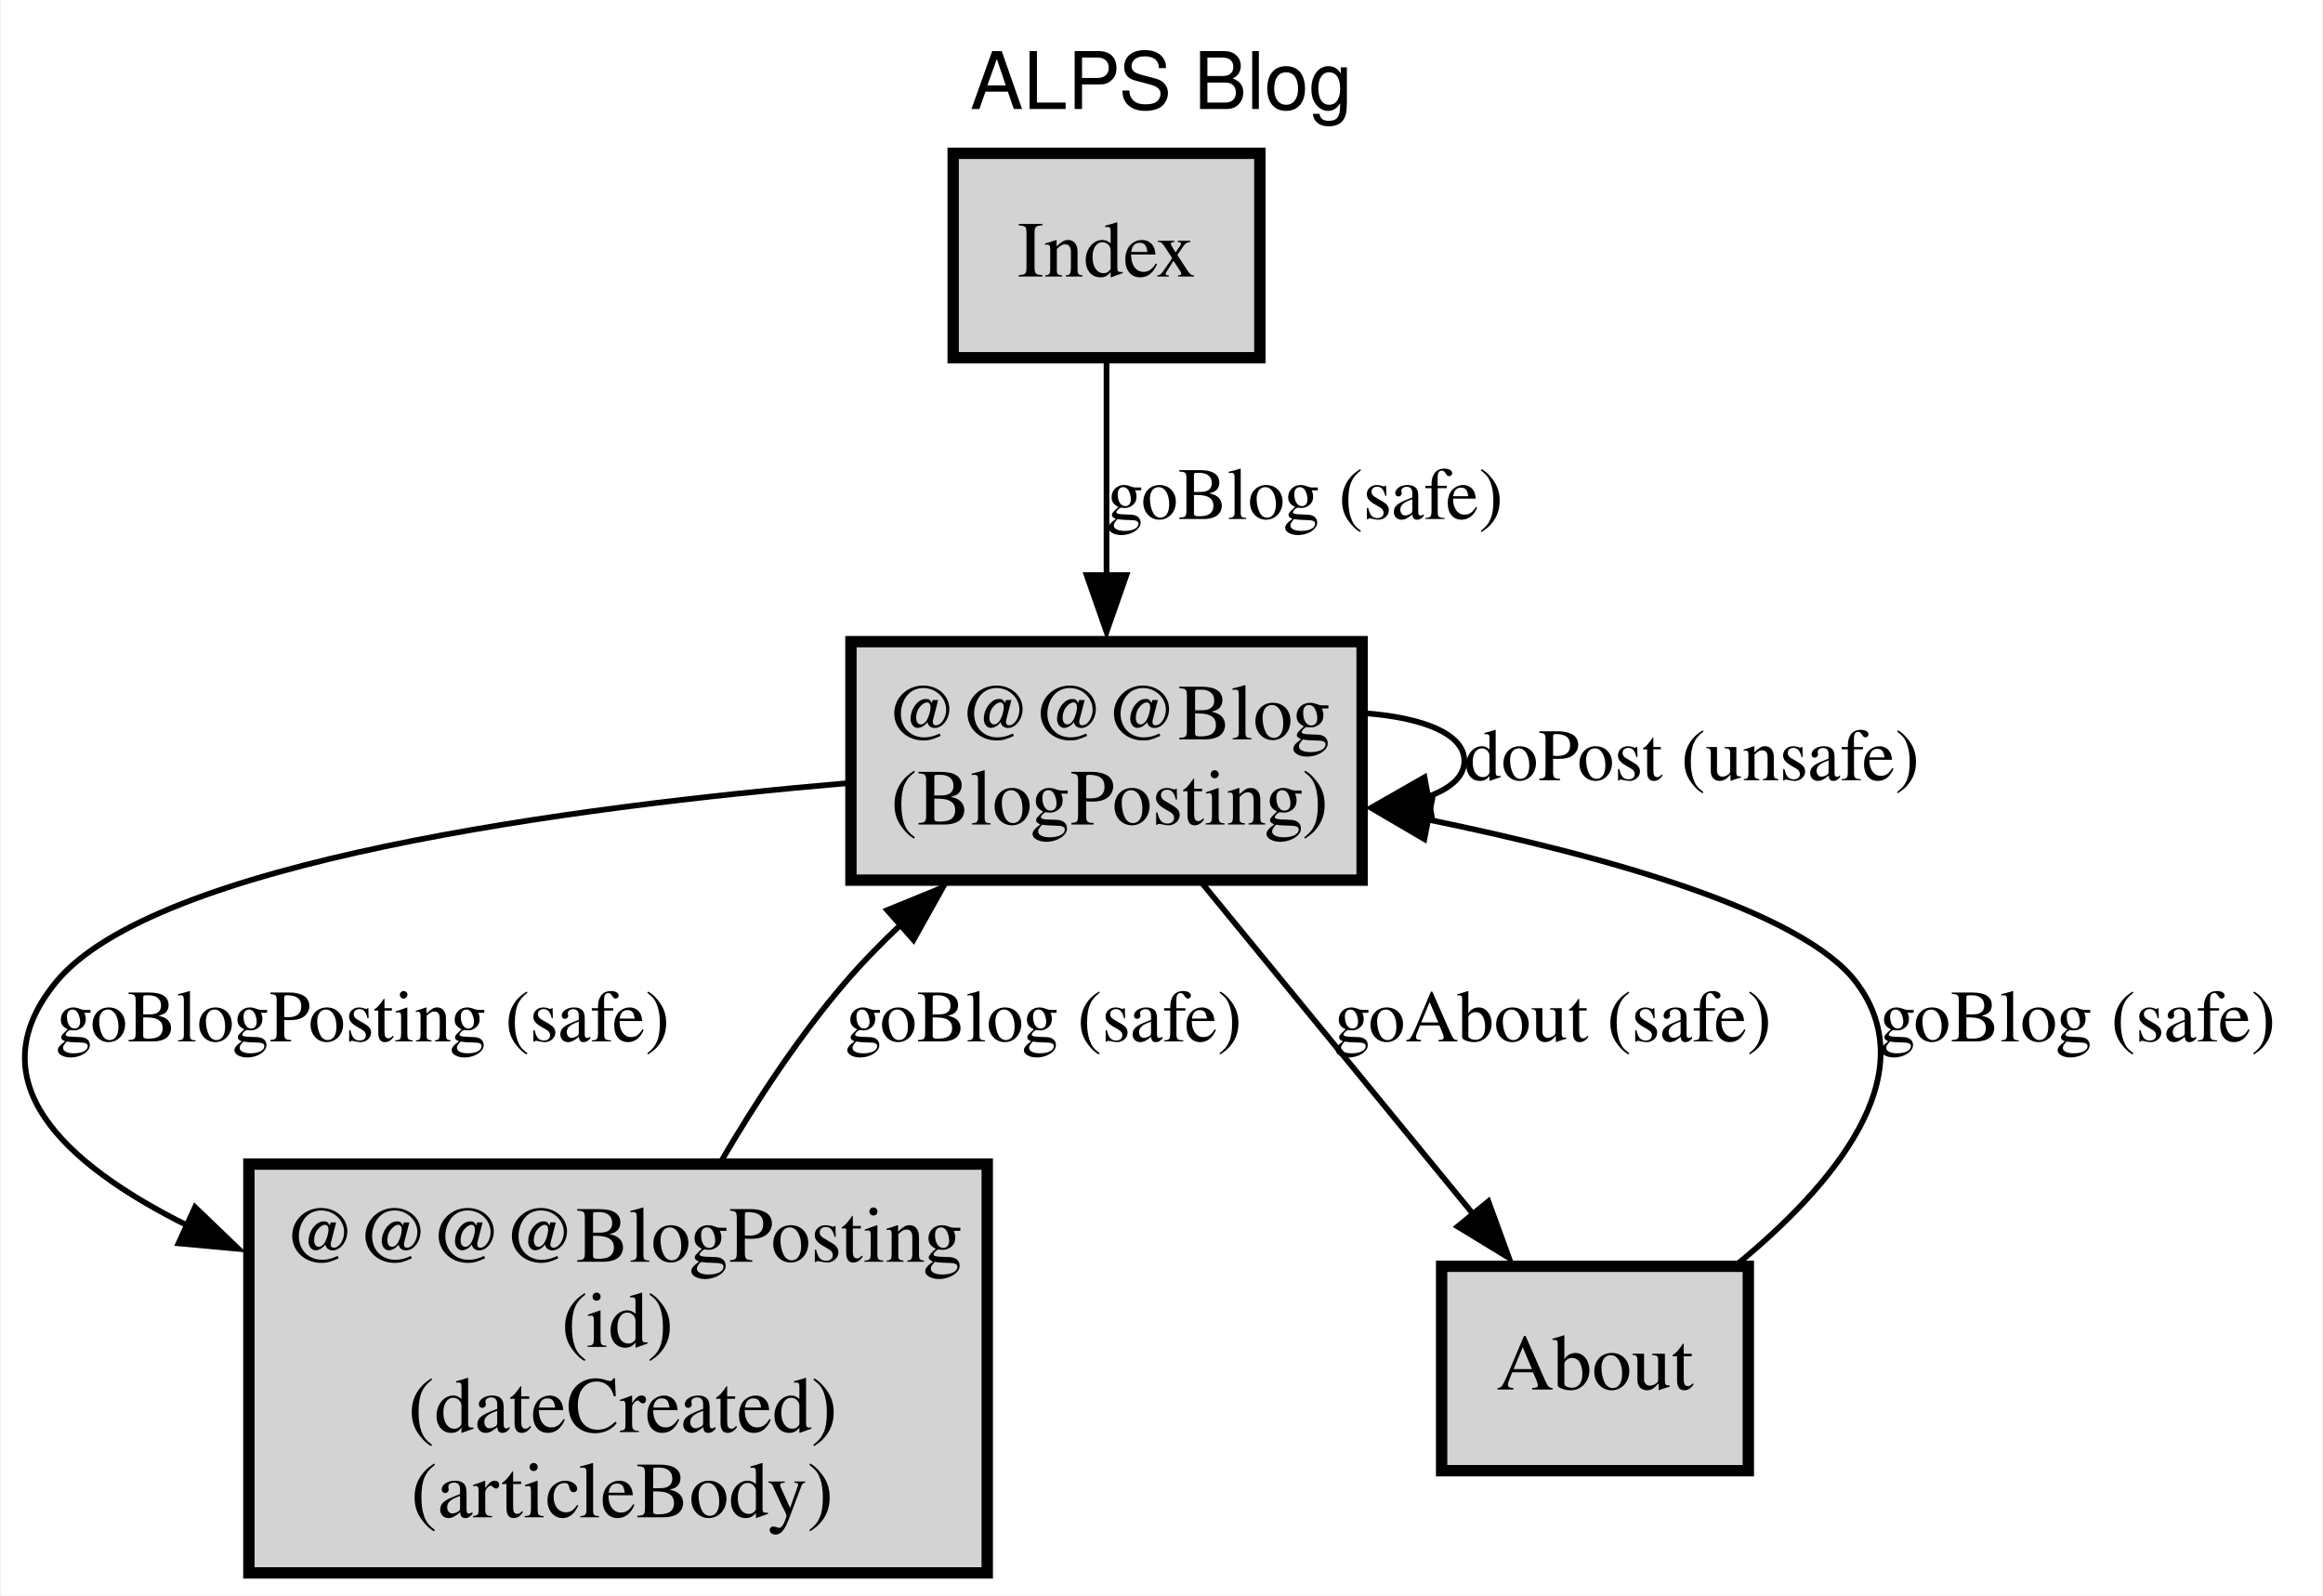
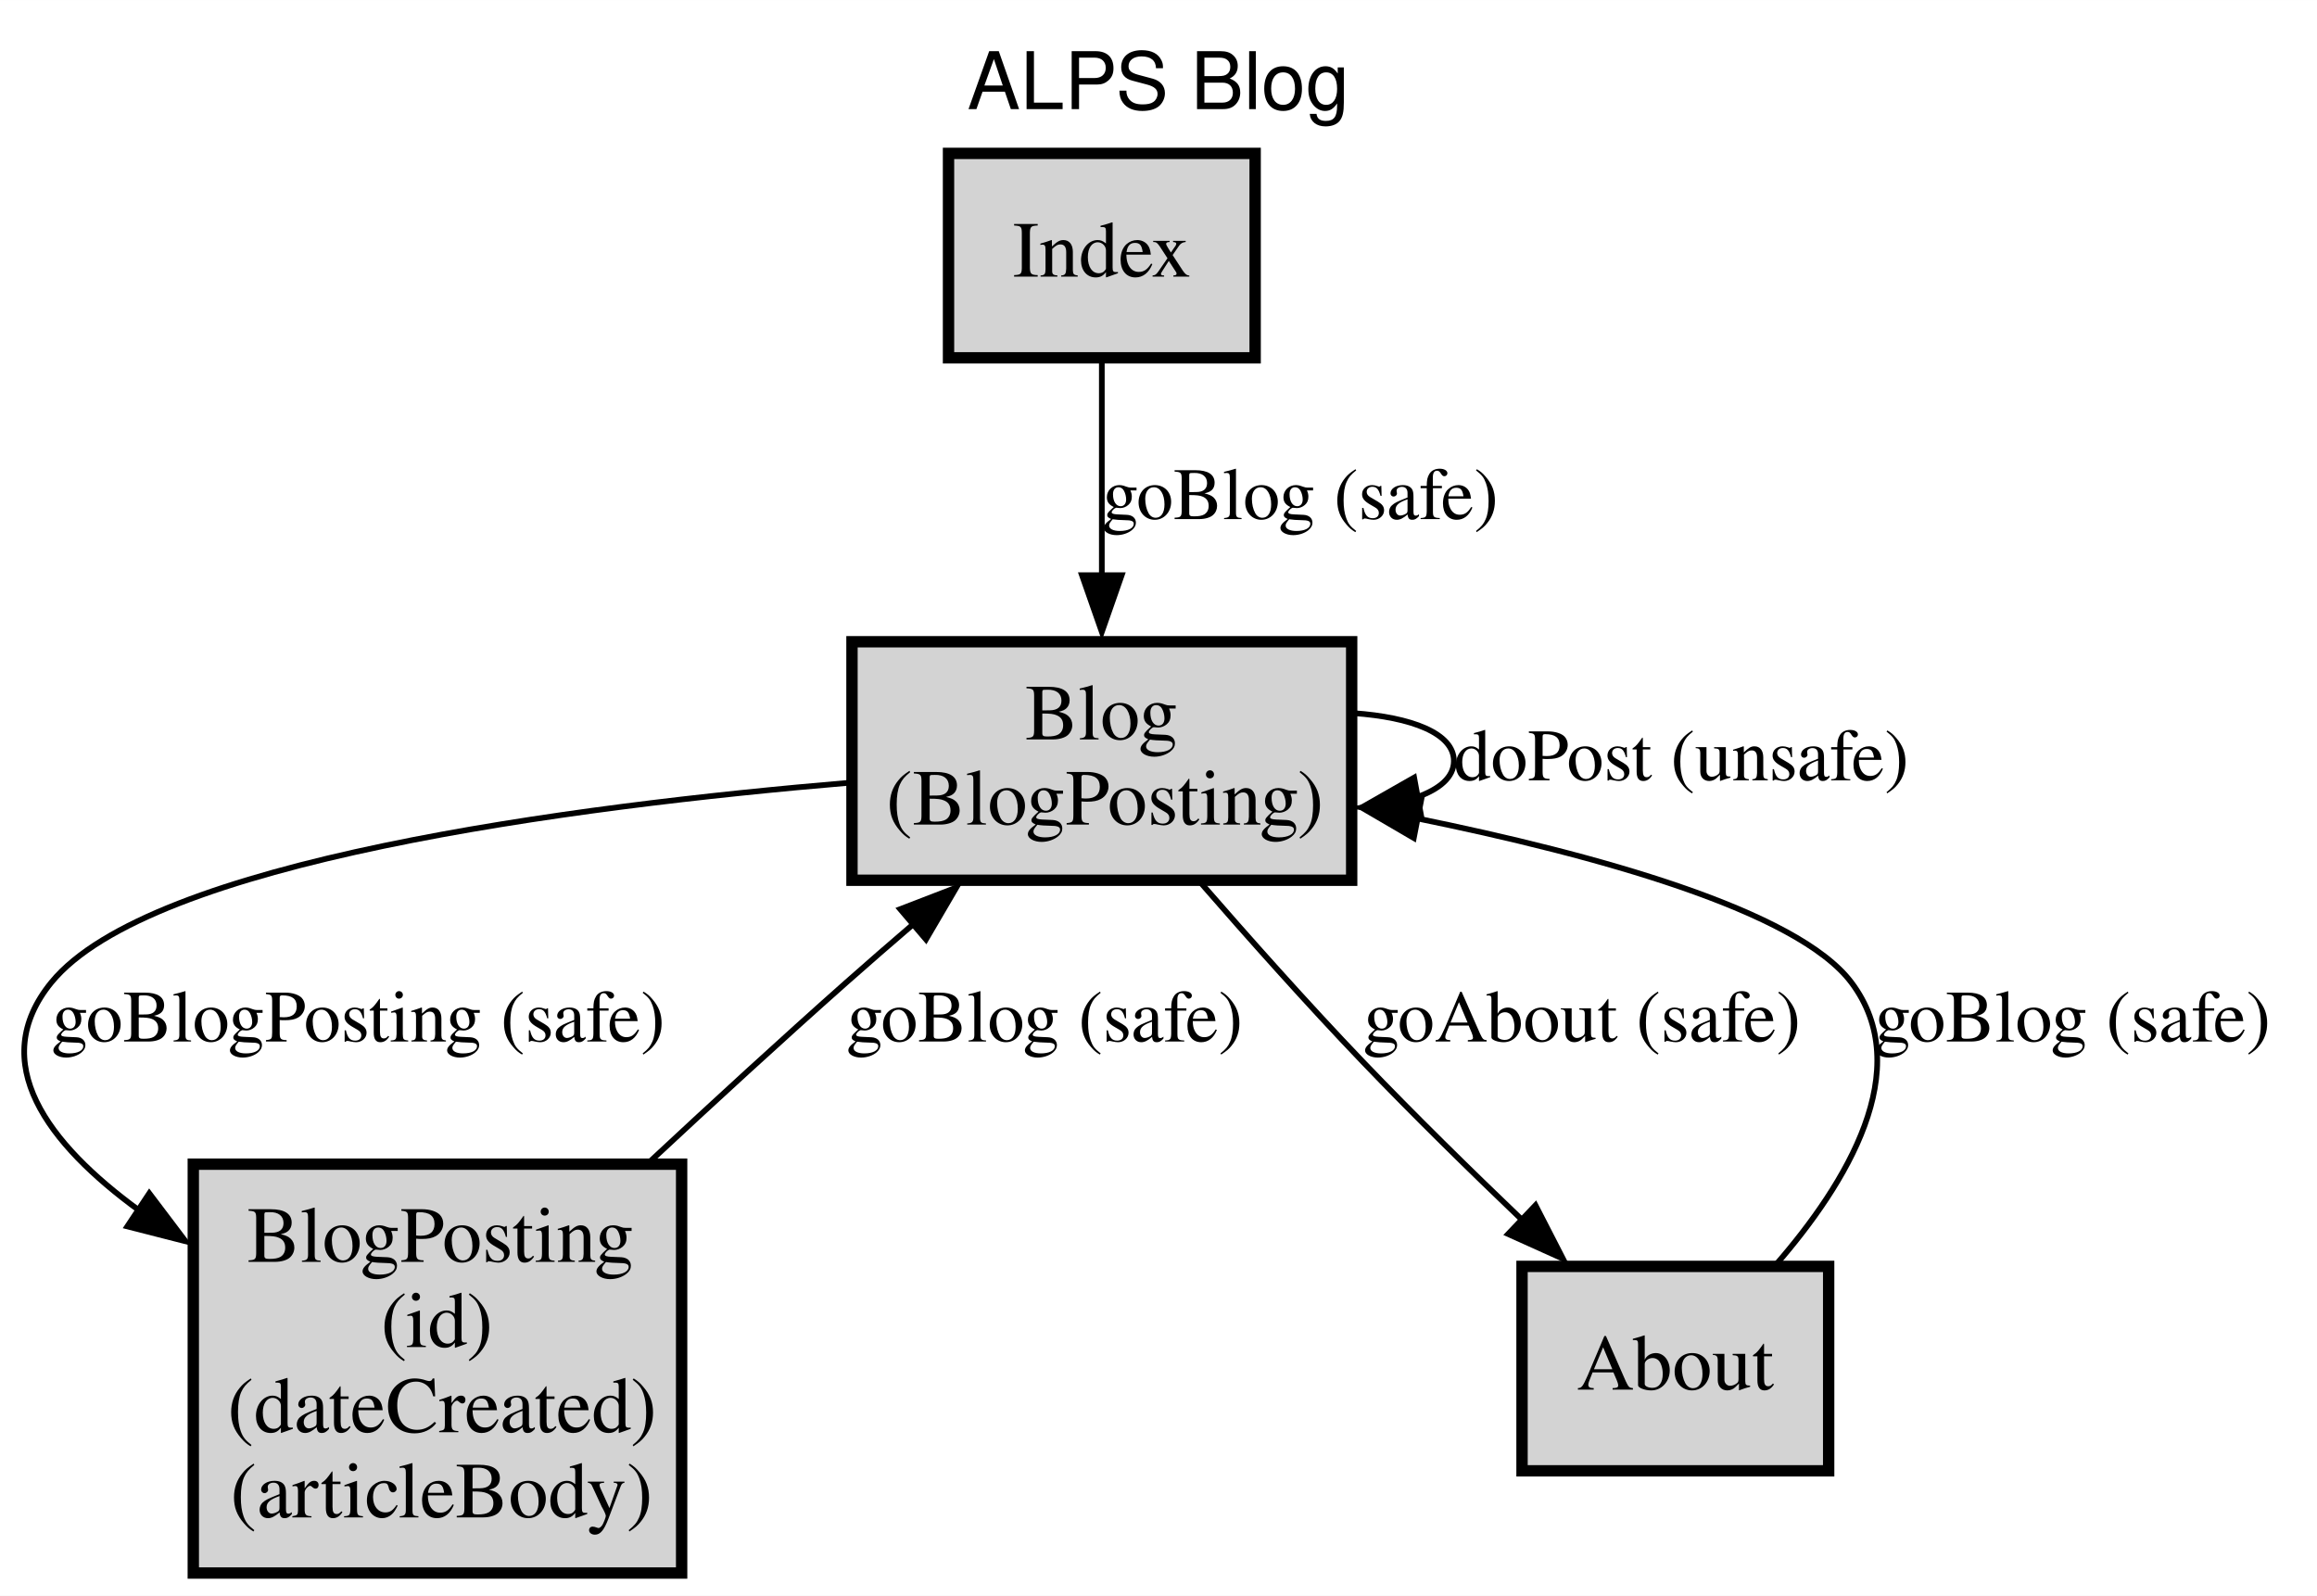
- <svg xmlns="http://www.w3.org/2000/svg" xmlns:xlink="http://www.w3.org/1999/xlink" width="409pt" height="281pt" viewBox="0.00 0.00 408.64 281.00">
+ <svg xmlns="http://www.w3.org/2000/svg" xmlns:xlink="http://www.w3.org/1999/xlink" width="408pt" height="281pt" viewBox="0.00 0.00 408.04 281.00">
  <g id="graph0" class="graph" transform="scale(1 1) rotate(0) translate(4 277)">
    <g id="a_graph0">
      <a xlink:href="index.html" xlink:title="ALPS Blog" target="_parent">
-         <polygon fill="white" stroke="none" points="-4,4 -4,-277 404.64,-277 404.64,4 -4,4" />
-         <text text-anchor="middle" x="200.32" y="-257.8" font-family="Helvetica,sans-Serif" font-size="14.00">ALPS Blog</text>
+         <polygon fill="white" stroke="none" points="-4,4 -4,-277 404.04,-277 404.04,4 -4,4" />
+         <text text-anchor="middle" x="200.02" y="-257.8" font-family="Helvetica,sans-Serif" font-size="14.00">ALPS Blog</text>
      </a>
    </g>
    <g id="node1" class="node">
      <g id="a_node1">
        <a xlink:href="docs/semantic.Blog.html" xlink:title="&lt;TABLE&gt;" target="_parent">
-           <polygon fill="lightgray" stroke="black" stroke-width="2" points="235.64,-164 145.64,-164 145.64,-122 235.64,-122 235.64,-164" />
-           <text text-anchor="start" x="151.64" y="-146.8" font-family="Times,serif" font-size="14.00">@@@@Blog</text>
-           <text text-anchor="start" x="152.64" y="-131.8" font-family="Times,serif" font-size="14.00">(BlogPosting)</text>
+           <polygon fill="lightgray" stroke="black" stroke-width="2" points="234.04,-164 146.04,-164 146.04,-122 234.04,-122 234.04,-164" />
+           <text text-anchor="start" x="176.54" y="-146.8" font-family="Times,serif" font-size="14.00">Blog</text>
+           <text text-anchor="start" x="152.04" y="-131.8" font-family="Times,serif" font-size="14.00">(BlogPosting)</text>
        </a>
      </g>
    </g>
    <g id="edge3" class="edge">
      <g id="a_edge3">
        <a xlink:href="docs/unsafe.doPost.html" xlink:title="doPost (unsafe)" target="_parent">
-           <path fill="none" stroke="black" d="M235.95,-151.41C246.17,-150.66 253.64,-147.85 253.64,-143 253.64,-140.2 251.14,-138.07 247.06,-136.64" />
-           <polygon fill="black" stroke="black" points="247.9,-133.23 237.44,-134.86 246.63,-140.12 247.9,-133.23" />
+           <path fill="none" stroke="black" d="M234.35,-151.43C244.55,-150.71 252.04,-147.9 252.04,-143 252.04,-140.17 249.54,-138.04 245.45,-136.6" />
+           <polygon fill="black" stroke="black" points="246.3,-133.2 235.84,-134.84 245.04,-140.08 246.3,-133.2" />
        </a>
      </g>
      <g id="a_edge3-label">
        <a xlink:href="docs/unsafe.doPost.html" xlink:title="doPost (unsafe)" target="_parent">
-           <text text-anchor="start" x="253.64" y="-139.6" font-family="Times,serif" font-size="13.00">doPost (unsafe)</text>
+           <text text-anchor="start" x="252.04" y="-139.6" font-family="Times,serif" font-size="13.00">doPost (unsafe)</text>
        </a>
      </g>
    </g>
    <g id="node2" class="node">
      <g id="a_node2">
        <a xlink:href="docs/semantic.BlogPosting.html" xlink:title="&lt;TABLE&gt;" target="_parent">
-           <polygon fill="lightgray" stroke="black" stroke-width="2" points="169.64,-72 39.64,-72 39.64,0 169.64,0 169.64,-72" />
-           <text text-anchor="start" x="45.64" y="-54.8" font-family="Times,serif" font-size="14.00">@@@@BlogPosting</text>
-           <text text-anchor="start" x="94.64" y="-39.8" font-family="Times,serif" font-size="14.00">(id)</text>
-           <text text-anchor="start" x="67.64" y="-24.8" font-family="Times,serif" font-size="14.00">(dateCreated)</text>
-           <text text-anchor="start" x="68.14" y="-9.8" font-family="Times,serif" font-size="14.00">(articleBody)</text>
+           <polygon fill="lightgray" stroke="black" stroke-width="2" points="116.04,-72 30.04,-72 30.04,0 116.04,0 116.04,-72" />
+           <text text-anchor="start" x="39.54" y="-54.8" font-family="Times,serif" font-size="14.00">BlogPosting</text>
+           <text text-anchor="start" x="63.04" y="-39.8" font-family="Times,serif" font-size="14.00">(id)</text>
+           <text text-anchor="start" x="36.04" y="-24.8" font-family="Times,serif" font-size="14.00">(dateCreated)</text>
+           <text text-anchor="start" x="36.54" y="-9.8" font-family="Times,serif" font-size="14.00">(articleBody)</text>
        </a>
      </g>
    </g>
    <g id="edge4" class="edge">
      <g id="a_edge4">
        <a xlink:href="docs/safe.goBlogPosting.html" xlink:title="goBlogPosting (safe)" target="_parent">
-           <path fill="none" stroke="black" d="M145.38,-139.11C96.4,-134.92 22.94,-125.22 5.64,-104 -8.41,-86.77 6.64,-72.22 28.9,-61.14" />
-           <polygon fill="black" stroke="black" points="30.16,-64.41 37.8,-57.07 27.25,-58.04 30.16,-64.41" />
+           <path fill="none" stroke="black" d="M145.66,-139.18C96.68,-135.04 22.45,-125.34 5.04,-104 -6.45,-89.91 4.39,-75.6 20.54,-63.83" />
+           <polygon fill="black" stroke="black" points="22.29,-66.87 28.68,-58.42 18.42,-61.04 22.29,-66.87" />
        </a>
      </g>
      <g id="a_edge4-label">
        <a xlink:href="docs/safe.goBlogPosting.html" xlink:title="goBlogPosting (safe)" target="_parent">
-           <text text-anchor="start" x="5.64" y="-93.6" font-family="Times,serif" font-size="13.00">goBlogPosting (safe)</text>
+           <text text-anchor="start" x="5.04" y="-93.6" font-family="Times,serif" font-size="13.00">goBlogPosting (safe)</text>
        </a>
      </g>
    </g>
    <g id="node3" class="node">
      <g id="a_node3">
        <a xlink:href="docs/semantic.About.html" xlink:title="About" target="_parent">
-           <polygon fill="lightgray" stroke="black" stroke-width="2" points="303.64,-54 249.64,-54 249.64,-18 303.64,-18 303.64,-54" />
-           <text text-anchor="middle" x="276.64" y="-32.3" font-family="Times,serif" font-size="14.00">About</text>
+           <polygon fill="lightgray" stroke="black" stroke-width="2" points="318.04,-54 264.04,-54 264.04,-18 318.04,-18 318.04,-54" />
+           <text text-anchor="middle" x="291.04" y="-32.3" font-family="Times,serif" font-size="14.00">About</text>
        </a>
      </g>
    </g>
    <g id="edge2" class="edge">
      <g id="a_edge2">
        <a xlink:href="docs/safe.goAbout.html" xlink:title="goAbout (safe)" target="_parent">
-           <path fill="none" stroke="black" d="M207.43,-121.51C221.08,-104.84 240.44,-81.2 255.21,-63.17" />
-           <polygon fill="black" stroke="black" points="257.87,-65.44 261.5,-55.48 252.46,-61 257.87,-65.44" />
+           <path fill="none" stroke="black" d="M207.15,-121.91C215.66,-112.12 226.2,-100.27 236.04,-90 244.94,-80.71 254.99,-70.85 264.05,-62.19" />
+           <polygon fill="black" stroke="black" points="266.41,-64.77 271.25,-55.35 261.59,-59.7 266.41,-64.77" />
        </a>
      </g>
      <g id="a_edge2-label">
        <a xlink:href="docs/safe.goAbout.html" xlink:title="goAbout (safe)" target="_parent">
-           <text text-anchor="start" x="230.64" y="-93.6" font-family="Times,serif" font-size="13.00">goAbout (safe)</text>
+           <text text-anchor="start" x="236.04" y="-93.6" font-family="Times,serif" font-size="13.00">goAbout (safe)</text>
        </a>
      </g>
    </g>
    <g id="edge5" class="edge">
      <g id="a_edge5">
        <a xlink:href="docs/safe.goBlog.html" xlink:title="goBlog (safe)" target="_parent">
-           <path fill="none" stroke="black" d="M122.66,-72.27C128.91,-82.98 136.44,-94.44 144.64,-104 147.68,-107.54 151.07,-111 154.59,-114.32" />
-           <polygon fill="black" stroke="black" points="152.02,-116.72 161.83,-120.73 156.66,-111.48 152.02,-116.72" />
+           <path fill="none" stroke="black" d="M110.47,-72.47C121.5,-82.75 133.67,-93.92 145.04,-104 148.85,-107.37 152.87,-110.87 156.89,-114.31" />
+           <polygon fill="black" stroke="black" points="154.53,-116.91 164.42,-120.72 159.07,-111.58 154.53,-116.91" />
        </a>
      </g>
      <g id="a_edge5-label">
        <a xlink:href="docs/safe.goBlog.html" xlink:title="goBlog (safe)" target="_parent">
-           <text text-anchor="start" x="144.64" y="-93.6" font-family="Times,serif" font-size="13.00">goBlog (safe)</text>
+           <text text-anchor="start" x="145.04" y="-93.6" font-family="Times,serif" font-size="13.00">goBlog (safe)</text>
        </a>
      </g>
    </g>
    <g id="edge1" class="edge">
      <g id="a_edge1">
        <a xlink:href="docs/safe.goBlog.html" xlink:title="goBlog (safe)" target="_parent">
-           <path fill="none" stroke="black" d="M301.68,-54.36C318.33,-68.06 335.03,-87.54 322.64,-104 313.18,-116.57 278.41,-126.28 246.93,-132.73" />
-           <polygon fill="black" stroke="black" points="246.6,-129.23 237.46,-134.59 247.95,-136.1 246.6,-129.23" />
+           <path fill="none" stroke="black" d="M308.78,-54.33C321.14,-68.55 333.53,-88.74 322.04,-104 312.49,-116.7 277.1,-126.47 245.37,-132.93" />
+           <polygon fill="black" stroke="black" points="244.98,-129.44 235.83,-134.78 246.32,-136.31 244.98,-129.44" />
        </a>
      </g>
      <g id="a_edge1-label">
        <a xlink:href="docs/safe.goBlog.html" xlink:title="goBlog (safe)" target="_parent">
-           <text text-anchor="start" x="326.64" y="-93.6" font-family="Times,serif" font-size="13.00">goBlog (safe)</text>
+           <text text-anchor="start" x="326.04" y="-93.6" font-family="Times,serif" font-size="13.00">goBlog (safe)</text>
        </a>
      </g>
    </g>
    <g id="node4" class="node">
      <g id="a_node4">
        <a xlink:href="docs/semantic.Index.html" xlink:title="Index" target="_parent">
-           <polygon fill="lightgray" stroke="black" stroke-width="2" points="217.64,-250 163.64,-250 163.64,-214 217.64,-214 217.64,-250" />
-           <text text-anchor="middle" x="190.64" y="-228.3" font-family="Times,serif" font-size="14.00">Index</text>
+           <polygon fill="lightgray" stroke="black" stroke-width="2" points="217.04,-250 163.04,-250 163.04,-214 217.04,-214 217.04,-250" />
+           <text text-anchor="middle" x="190.04" y="-228.3" font-family="Times,serif" font-size="14.00">Index</text>
        </a>
      </g>
    </g>
    <g id="edge6" class="edge">
      <g id="a_edge6">
        <a xlink:href="docs/safe.goBlog.html" xlink:title="goBlog (safe)" target="_parent">
-           <path fill="none" stroke="black" d="M190.64,-213.81C190.64,-202.89 190.64,-188.43 190.64,-175.5" />
-           <polygon fill="black" stroke="black" points="194.14,-175.72 190.64,-165.72 187.14,-175.72 194.14,-175.72" />
+           <path fill="none" stroke="black" d="M190.04,-213.81C190.04,-202.89 190.04,-188.43 190.04,-175.5" />
+           <polygon fill="black" stroke="black" points="193.54,-175.72 190.04,-165.72 186.54,-175.72 193.54,-175.72" />
        </a>
      </g>
      <g id="a_edge6-label">
        <a xlink:href="docs/safe.goBlog.html" xlink:title="goBlog (safe)" target="_parent">
-           <text text-anchor="start" x="190.64" y="-185.6" font-family="Times,serif" font-size="13.00">goBlog (safe)</text>
+           <text text-anchor="start" x="190.04" y="-185.6" font-family="Times,serif" font-size="13.00">goBlog (safe)</text>
        </a>
      </g>
    </g>
  </g>
</svg>
